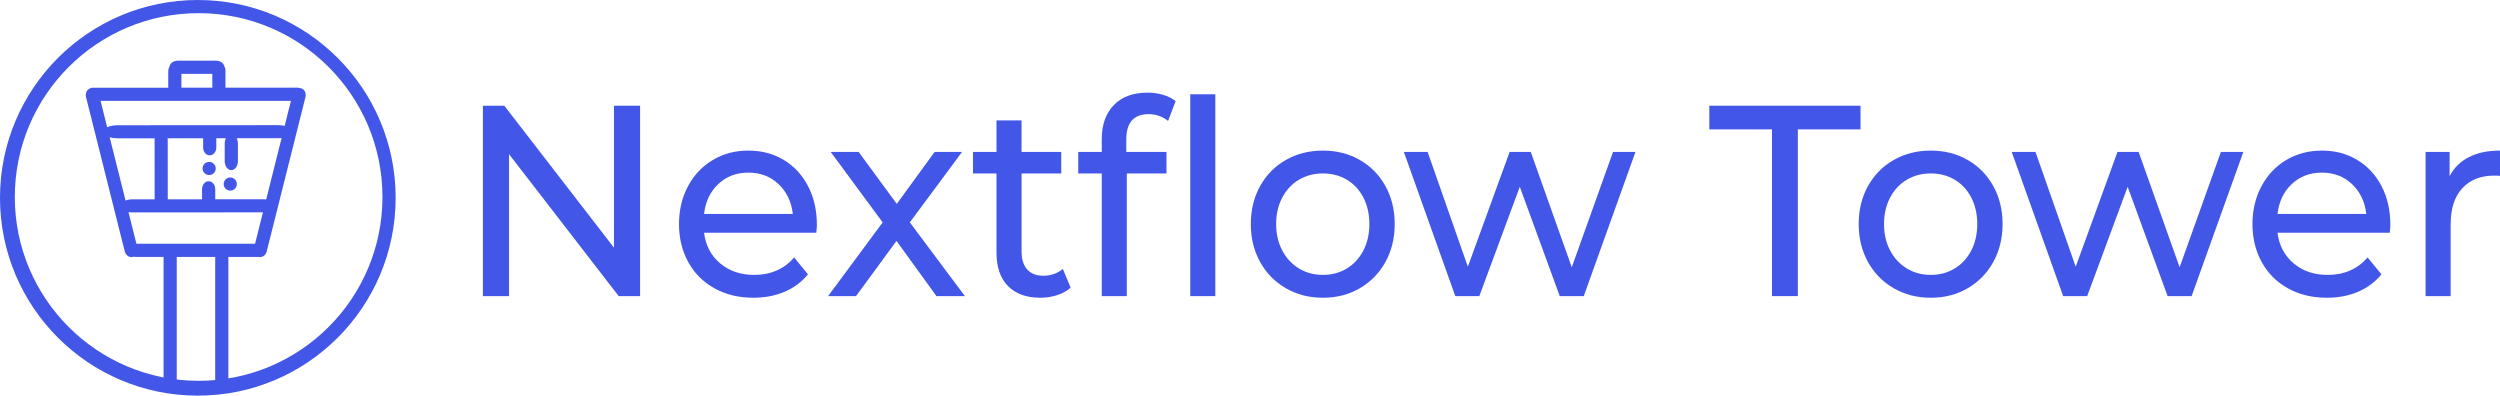
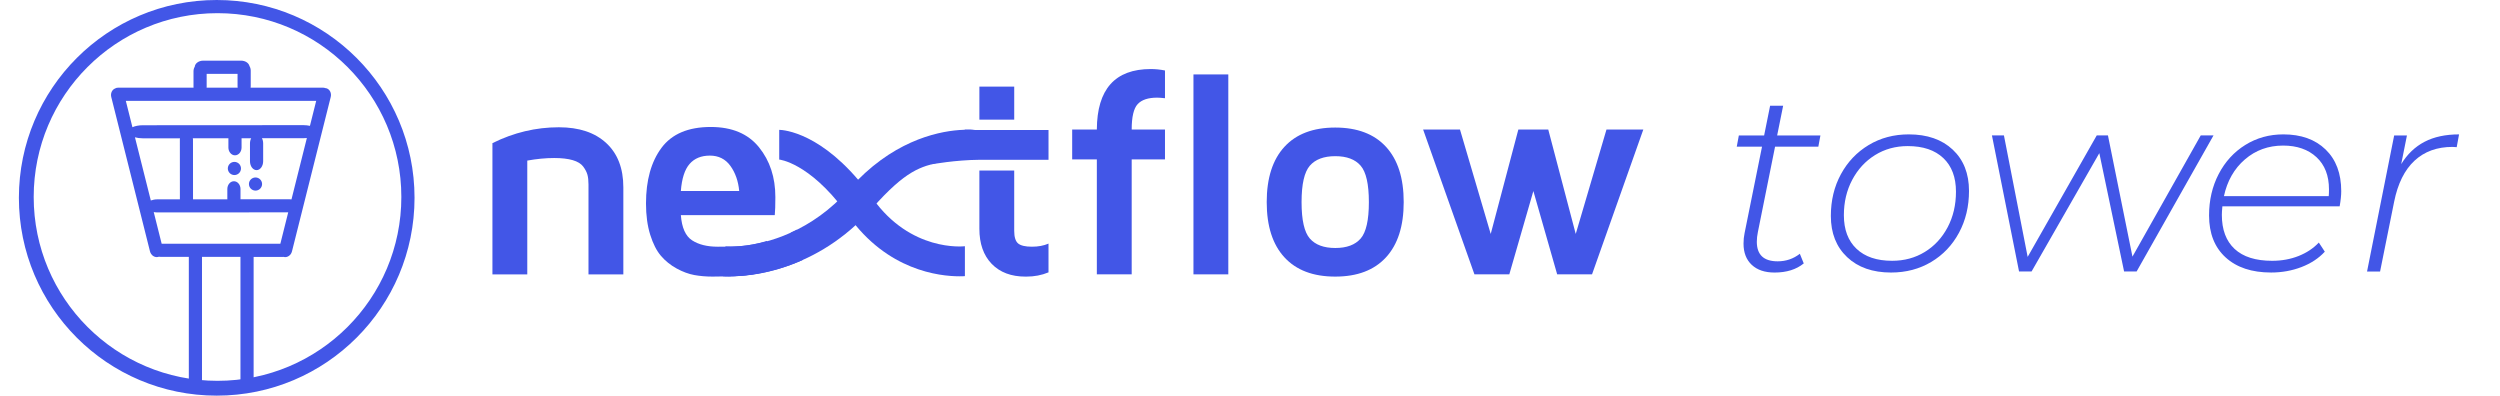
- <svg xmlns="http://www.w3.org/2000/svg" version="1.1" id="Layer_1" x="0px" y="0px" width="220.591" height="34.91" viewBox="0 0 220.591 34.91" enable-background="new 0 0 300 36" xml:space="preserve">
-   <defs id="defs3891" />
-   <g id="g3842" transform="translate(-1)">
-     <path d="M 57.479,9.328 V 26.127 H 55.59 L 45.913,13.6 V 26.127 H 43.609 V 9.328 h 1.889 l 9.677,12.528 V 9.328 Z" id="path3816" style="fill:#4256e7" />
-     <path d="m 73.031,20.535 h -9.907 c 0.138,1.121 0.61,2.02 1.417,2.701 0.806,0.68 1.809,1.02 3.006,1.02 1.459,0 2.634,-0.512 3.525,-1.537 l 1.221,1.488 c -0.553,0.672 -1.241,1.186 -2.062,1.537 -0.822,0.352 -1.74,0.527 -2.753,0.527 -1.291,0 -2.435,-0.275 -3.433,-0.828 -0.998,-0.553 -1.771,-1.324 -2.315,-2.316 -0.545,-0.992 -0.818,-2.111 -0.818,-3.359 0,-1.232 0.265,-2.344 0.795,-3.336 0.53,-0.992 1.259,-1.764 2.188,-2.316 0.929,-0.552 1.978,-0.828 3.145,-0.828 1.167,0 2.208,0.276 3.122,0.828 0.914,0.552 1.628,1.324 2.143,2.316 0.515,0.992 0.772,2.127 0.772,3.408 0,0.176 -0.016,0.408 -0.046,0.695 z m -8.652,-4.296 c -0.714,0.672 -1.133,1.552 -1.255,2.64 h 7.833 c -0.123,-1.071 -0.542,-1.947 -1.256,-2.628 -0.714,-0.68 -1.601,-1.02 -2.661,-1.02 -1.06,0 -1.947,0.336 -2.661,1.008 z" id="path3818" style="fill:#4256e7" />
-     <path d="m 83.629,26.127 -3.525,-4.871 -3.571,4.871 h -2.465 l 4.815,-6.504 -4.585,-6.216 h 2.465 l 3.364,4.584 3.341,-4.584 h 2.419 l -4.608,6.216 4.861,6.504 z" id="path3820" style="fill:#4256e7" />
-     <path d="m 95.471,25.383 c -0.322,0.289 -0.722,0.508 -1.198,0.66 -0.477,0.152 -0.968,0.229 -1.475,0.229 -1.229,0 -2.181,-0.344 -2.857,-1.031 -0.676,-0.689 -1.014,-1.672 -1.014,-2.953 v -6.984 h -2.074 v -1.896 h 2.074 v -2.784 h 2.211 v 2.784 h 3.502 v 1.896 h -3.5 v 6.888 c 0,0.688 0.165,1.217 0.496,1.584 0.33,0.369 0.802,0.553 1.417,0.553 0.676,0 1.251,-0.201 1.728,-0.602 z" id="path3822" style="fill:#4256e7" />
-     <path d="m 100.379,12.303 v 1.104 h 3.548 v 1.896 h -3.502 V 26.127 H 98.214 V 15.303 H 96.14 v -1.896 h 2.074 v -1.128 c 0,-1.264 0.353,-2.264 1.06,-3 0.707,-0.736 1.697,-1.104 2.972,-1.104 0.491,0 0.952,0.064 1.382,0.192 0.43,0.128 0.798,0.312 1.106,0.552 l -0.668,1.752 c -0.507,-0.4 -1.076,-0.6 -1.705,-0.6 -1.322,0 -1.982,0.744 -1.982,2.232 z m 5.645,-3.984 h 2.211 v 17.808 h -2.211 z" id="path3824" style="fill:#4256e7" />
-     <path d="m 114.456,25.432 c -0.968,-0.561 -1.724,-1.332 -2.269,-2.316 -0.545,-0.984 -0.818,-2.1 -0.818,-3.348 0,-1.249 0.272,-2.364 0.818,-3.348 0.545,-0.984 1.301,-1.752 2.269,-2.304 0.968,-0.552 2.059,-0.828 3.272,-0.828 1.213,0 2.3,0.276 3.26,0.828 0.96,0.552 1.713,1.32 2.258,2.304 0.545,0.984 0.818,2.1 0.818,3.348 0,1.248 -0.273,2.363 -0.818,3.348 -0.545,0.985 -1.298,1.756 -2.258,2.316 -0.96,0.56 -2.047,0.84 -3.26,0.84 -1.214,-10e-4 -2.305,-0.28 -3.272,-0.84 z m 5.379,-1.741 c 0.622,-0.375 1.109,-0.904 1.463,-1.584 0.354,-0.68 0.53,-1.459 0.53,-2.34 0,-0.88 -0.177,-1.66 -0.53,-2.34 -0.354,-0.68 -0.841,-1.204 -1.463,-1.572 -0.622,-0.368 -1.324,-0.552 -2.107,-0.552 -0.784,0 -1.486,0.185 -2.108,0.552 -0.622,0.368 -1.114,0.892 -1.475,1.572 -0.361,0.681 -0.542,1.46 -0.542,2.34 0,0.881 0.181,1.66 0.542,2.34 0.36,0.68 0.853,1.209 1.475,1.584 0.622,0.377 1.324,0.564 2.108,0.564 0.783,0.001 1.485,-0.187 2.107,-0.564 z" id="path3826" style="fill:#4256e7" />
-     <path d="m 145.307,13.407 -4.562,12.72 h -2.119 l -3.525,-9.647 -3.571,9.647 h -2.12 l -4.538,-12.72 h 2.097 l 3.548,10.128 3.687,-10.128 h 1.866 l 3.617,10.177 3.641,-10.177 z" id="path3828" style="fill:#4256e7" />
-     <path d="m 157.355,11.416 h -5.53 V 9.328 h 13.341 v 2.088 h -5.53 v 14.711 h -2.28 V 11.416 Z" id="path3830" style="fill:#4256e7" />
-     <path d="m 168.092,25.432 c -0.968,-0.561 -1.724,-1.332 -2.27,-2.316 -0.545,-0.984 -0.817,-2.1 -0.817,-3.348 0,-1.249 0.272,-2.364 0.817,-3.348 0.546,-0.984 1.302,-1.752 2.27,-2.304 0.968,-0.552 2.059,-0.828 3.272,-0.828 1.213,0 2.3,0.276 3.26,0.828 0.96,0.552 1.713,1.32 2.258,2.304 0.545,0.984 0.818,2.1 0.818,3.348 0,1.248 -0.273,2.363 -0.818,3.348 -0.545,0.985 -1.298,1.756 -2.258,2.316 -0.96,0.56 -2.047,0.84 -3.26,0.84 -1.214,-10e-4 -2.304,-0.28 -3.272,-0.84 z m 5.38,-1.741 c 0.622,-0.375 1.109,-0.904 1.463,-1.584 0.354,-0.68 0.53,-1.459 0.53,-2.34 0,-0.88 -0.177,-1.66 -0.53,-2.34 -0.354,-0.68 -0.841,-1.204 -1.463,-1.572 -0.622,-0.368 -1.324,-0.552 -2.107,-0.552 -0.784,0 -1.486,0.185 -2.108,0.552 -0.622,0.368 -1.114,0.892 -1.475,1.572 -0.361,0.681 -0.542,1.46 -0.542,2.34 0,0.881 0.181,1.66 0.542,2.34 0.36,0.68 0.853,1.209 1.475,1.584 0.622,0.377 1.324,0.564 2.108,0.564 0.782,0.001 1.485,-0.187 2.107,-0.564 z" id="path3832" style="fill:#4256e7" />
-     <path d="m 198.943,13.407 -4.562,12.72 h -2.119 l -3.525,-9.647 -3.571,9.647 h -2.12 l -4.538,-12.72 h 2.097 l 3.548,10.128 3.687,-10.128 h 1.866 l 3.617,10.177 3.641,-10.177 z" id="path3834" style="fill:#4256e7" />
-     <path d="m 211.868,20.535 h -9.907 c 0.138,1.121 0.61,2.02 1.417,2.701 0.807,0.68 1.809,1.02 3.007,1.02 1.459,0 2.634,-0.512 3.524,-1.537 l 1.222,1.488 c -0.553,0.672 -1.241,1.186 -2.062,1.537 -0.821,0.351 -1.739,0.527 -2.753,0.527 -1.29,0 -2.435,-0.275 -3.433,-0.828 -0.999,-0.553 -1.771,-1.324 -2.316,-2.316 -0.545,-0.992 -0.817,-2.111 -0.817,-3.359 0,-1.232 0.265,-2.344 0.795,-3.336 0.529,-0.992 1.259,-1.764 2.188,-2.316 0.93,-0.552 1.978,-0.828 3.146,-0.828 1.167,0 2.208,0.276 3.121,0.828 0.914,0.552 1.628,1.324 2.144,2.316 0.514,0.992 0.771,2.127 0.771,3.408 -0.001,0.176 -0.017,0.408 -0.047,0.695 z m -8.651,-4.296 c -0.715,0.672 -1.133,1.552 -1.256,2.64 h 7.833 c -0.123,-1.071 -0.541,-1.947 -1.255,-2.628 -0.715,-0.68 -1.602,-1.02 -2.661,-1.02 -1.061,0 -1.947,0.336 -2.661,1.008 z" id="path3836" style="fill:#4256e7" />
-     <path d="m 218.849,13.863 c 0.753,-0.384 1.667,-0.576 2.742,-0.576 v 2.232 c -0.123,-0.016 -0.292,-0.024 -0.507,-0.024 -1.198,0 -2.14,0.372 -2.822,1.116 -0.684,0.744 -1.025,1.804 -1.025,3.18 v 6.336 h -2.212 v -12.72 h 2.12 v 2.136 c 0.382,-0.735 0.952,-1.295 1.704,-1.68 z" id="path3838" style="fill:#4256e7" />
-   </g>
+ <svg xmlns="http://www.w3.org/2000/svg" version="1.1" id="Layer_1" x="0px" y="0px" width="220.59px" height="34.91px" viewBox="0 0 220.59 34.91" enable-background="new 0 0 220.59 34.91" xml:space="preserve">
  <g id="g3856" transform="translate(-1)">
    <g id="g3854">
-       <path d="M 18.456,0 C 8.816,0 1,7.814 1,17.454 1,27.094 8.816,34.91 18.456,34.91 28.094,34.91 35.91,27.095 35.91,17.454 35.909,7.814 28.093,0 18.456,0 Z m 0.071,33.601 c -8.958,0 -16.22,-7.261 -16.22,-16.22 0,-8.957 7.262,-16.219 16.22,-16.219 8.958,0 16.22,7.262 16.22,16.219 0,8.959 -7.262,16.22 -16.22,16.22 z" id="path3844" style="fill:#4256e7" />
+       <path id="path3844" fill="#4256E7" d="M20.123,0C10.482,0,2.667,7.813,2.667,17.454    S10.482,34.91,20.123,34.91c9.638,0,17.454-7.816,17.454-17.457C37.576,7.813,29.759,0,20.123,0z M20.193,33.602    c-8.958,0-16.22-7.262-16.22-16.221c0-8.957,7.262-16.219,16.22-16.219s16.22,7.262,16.22,16.219    C36.414,26.34,29.151,33.602,20.193,33.602z" />
      <g id="g3852">
-         <circle cx="19.454" cy="14.865" r="0.581" id="circle3846" style="fill:#4256e7" />
-         <circle cx="21.317" cy="16.239" r="0.58" id="circle3848" style="fill:#4256e7" />
-         <path d="M 27.552,7.783 C 27.527,7.777 27.502,7.777 27.476,7.774 27.421,7.752 27.362,7.738 27.3,7.738 H 20.884 C 20.89,7.696 20.895,7.654 20.895,7.609 V 6.233 c 0,-0.151 -0.042,-0.288 -0.11,-0.401 C 20.721,5.56 20.415,5.353 20.044,5.353 h -3.341 c -0.396,0 -0.719,0.238 -0.748,0.539 -0.07,0.112 -0.109,0.25 -0.109,0.4 v 1.375 c 0,0.025 0.002,0.047 0.005,0.072 H 9.172 C 9.08,7.739 8.998,7.765 8.922,7.81 8.656,7.92 8.508,8.237 8.589,8.561 l 3.417,13.619 c 0.088,0.35 0.414,0.57 0.723,0.493 0.021,-0.007 0.038,-0.015 0.056,-0.021 0.059,0.01 0.122,0.016 0.185,0.016 h 2.463 v 11.41 h 1.162 v -11.41 h 3.394 V 34.13 h 1.162 V 22.668 h 2.586 c 0.02,0 0.039,-0.002 0.057,-0.002 0.006,0 0.011,0.005 0.017,0.007 0.313,0.077 0.635,-0.144 0.724,-0.493 L 27.954,8.561 c 0.089,-0.35 -0.091,-0.7 -0.402,-0.778 z m -14.516,13.723 -0.7,-2.792 c 0.104,0.019 0.218,0.03 0.334,0.03 l 11.532,-0.008 -0.694,2.77 z m -2.358,-9.391 c 0.201,0.056 0.439,0.09 0.694,0.09 l 3.281,-0.002 c -0.009,0.033 -0.012,0.065 -0.012,0.102 l 0.003,5.282 -1.976,0.002 c -0.218,0 -0.421,0.039 -0.59,0.101 z m 13.812,5.479 c -0.072,-0.008 -0.146,-0.012 -0.223,-0.012 l -4.279,0.003 c 0,-0.019 0.004,-0.034 0.004,-0.051 v -0.853 c 0,-0.38 -0.26,-0.688 -0.582,-0.688 -0.32,0 -0.58,0.308 -0.58,0.688 v 0.853 c 0,0.017 0.003,0.033 0.003,0.053 l -3.03,0.001 -0.004,-5.284 c 0,-0.034 -0.005,-0.068 -0.014,-0.101 l 3.139,-10e-4 v 0.815 c 0,0.379 0.26,0.689 0.58,0.689 0.322,0 0.582,-0.31 0.582,-0.689 V 12.2 l 0.848,-10e-4 c -0.067,0.129 -0.106,0.285 -0.106,0.453 v 1.573 c 0,0.434 0.26,0.787 0.582,0.787 0.321,0 0.581,-0.353 0.581,-0.787 V 12.65 c 0,-0.168 -0.039,-0.325 -0.106,-0.453 l 3.658,-0.002 c 0.106,0 0.207,-0.007 0.305,-0.017 z m 1.629,-6.489 C 25.945,11.066 25.75,11.043 25.542,11.043 l -14.169,0.009 c -0.359,0.001 -0.685,0.067 -0.917,0.174 L 9.873,8.9 H 26.671 Z M 17.007,7.667 V 6.515 h 2.726 v 1.094 c 0,0.045 0.004,0.087 0.011,0.129 h -2.742 c 0.001,-0.025 0.005,-0.047 0.005,-0.071 z" id="path3850" style="fill:#4256e7" />
+         <circle id="circle3846" fill="#4256E7" cx="21.683" cy="14.865" r="0.581" />
+         <circle id="circle3848" fill="#4256E7" cx="23.545" cy="16.239" r="0.58" />
+         <path id="path3850" fill="#4256E7" d="M29.78,7.783c-0.025-0.006-0.05-0.006-0.076-0.009     c-0.055-0.022-0.114-0.036-0.176-0.036h-6.416c0.006-0.042,0.011-0.084,0.011-0.129V6.232c0-0.151-0.042-0.288-0.11-0.401     c-0.064-0.272-0.37-0.479-0.741-0.479h-3.341c-0.396,0-0.719,0.238-0.748,0.539c-0.07,0.112-0.109,0.25-0.109,0.4v1.375     c0,0.025,0.002,0.047,0.005,0.072H11.4c-0.092,0-0.174,0.026-0.25,0.071c-0.266,0.11-0.414,0.427-0.333,0.751l3.417,13.619     c0.088,0.35,0.414,0.57,0.723,0.492c0.021-0.006,0.038-0.014,0.056-0.02c0.059,0.01,0.122,0.016,0.185,0.016h2.463v11.41h1.162     v-11.41h3.394v11.461h1.162V22.668h2.586c0.02,0,0.039-0.002,0.057-0.002c0.006,0,0.011,0.004,0.017,0.006     c0.313,0.078,0.635-0.143,0.724-0.492l3.419-13.619C30.271,8.21,30.091,7.86,29.78,7.783z M15.265,21.506l-0.7-2.793     c0.104,0.02,0.218,0.031,0.334,0.031l11.532-0.008l-0.694,2.77H15.265z M12.907,12.115c0.201,0.056,0.439,0.09,0.694,0.09     l3.281-0.002c-0.009,0.033-0.012,0.065-0.012,0.102l0.003,5.282l-1.976,0.002c-0.218,0-0.421,0.039-0.59,0.101L12.907,12.115z      M26.719,17.593c-0.072-0.008-0.146-0.012-0.223-0.012l-4.279,0.003c0-0.019,0.004-0.034,0.004-0.051v-0.853     c0-0.38-0.26-0.688-0.582-0.688c-0.32,0-0.58,0.308-0.58,0.688v0.853c0,0.017,0.003,0.033,0.003,0.053l-3.03,0.001l-0.004-5.284     c0-0.034-0.005-0.068-0.014-0.101l3.139-0.001v0.815c0,0.379,0.26,0.689,0.58,0.689c0.322,0,0.582-0.31,0.582-0.689V12.2     l0.848-0.001c-0.067,0.129-0.106,0.285-0.106,0.453v1.573c0,0.434,0.26,0.787,0.582,0.787c0.321,0,0.581-0.353,0.581-0.787     v-1.575c0-0.168-0.039-0.325-0.106-0.453l3.658-0.002c0.106,0,0.207-0.007,0.305-0.017L26.719,17.593z M28.348,11.104     c-0.174-0.039-0.369-0.062-0.577-0.062l-14.169,0.009c-0.359,0.001-0.685,0.067-0.917,0.174l-0.583-2.326h16.798L28.348,11.104z      M19.235,7.667V6.515h2.726v1.094c0,0.045,0.004,0.087,0.011,0.129H19.23C19.231,7.712,19.235,7.69,19.235,7.667z" />
      </g>
    </g>
  </g>
-   <g id="g3858" transform="translate(-1)" />
-   <g id="g3860" transform="translate(-1)" />
-   <g id="g3862" transform="translate(-1)" />
-   <g id="g3864" transform="translate(-1)" />
-   <g id="g3866" transform="translate(-1)" />
-   <g id="g3868" transform="translate(-1)" />
-   <g id="g3870" transform="translate(-1)" />
-   <g id="g3872" transform="translate(-1)" />
-   <g id="g3874" transform="translate(-1)" />
-   <g id="g3876" transform="translate(-1)" />
-   <g id="g3878" transform="translate(-1)" />
-   <g id="g3880" transform="translate(-1)" />
-   <g id="g3882" transform="translate(-1)" />
-   <g id="g3884" transform="translate(-1)" />
-   <g id="g3886" transform="translate(-1)" />
+   <g id="g3858" transform="translate(-1)">
+ </g>
+   <g id="g3860" transform="translate(-1)">
+ </g>
+   <g id="g3862" transform="translate(-1)">
+ </g>
+   <g id="g3864" transform="translate(-1)">
+ </g>
+   <g id="g3866" transform="translate(-1)">
+ </g>
+   <g id="g3868" transform="translate(-1)">
+ </g>
+   <g id="g3870" transform="translate(-1)">
+ </g>
+   <g id="g3872" transform="translate(-1)">
+ </g>
+   <g id="g3874" transform="translate(-1)">
+ </g>
+   <g id="g3876" transform="translate(-1)">
+ </g>
+   <g id="g3878" transform="translate(-1)">
+ </g>
+   <g id="g3880" transform="translate(-1)">
+ </g>
+   <g id="g3882" transform="translate(-1)">
+ </g>
+   <g id="g3884" transform="translate(-1)">
+ </g>
+   <g id="g3886" transform="translate(-1)">
+ </g>
+   <g>
+     <path fill="#4256E7" d="M85.139,11.443c0.491-0.016,0.768,0.014,0.933,0.03h6.445V14.1h-3.026c0,0-2.027,0.006-3.074,0   c-2.141,0.017-4.146,0.39-4.246,0.401L85.139,11.443z" />
+     <path fill="#4256E7" d="M76.641,17.011c0.184,0.238,0.184,0.248,0.369,0.508c3.334,4.688,7.934,4.23,8.129,4.207v2.634   c-0.051,0.007-0.014,0.02-0.463,0.02c-1.812,0-6.387-0.519-9.813-5.333c-0.095-0.134-0.095-0.138-0.188-0.262L76.641,17.011z" />
+     <path fill="#4256E7" d="M74.582,18.657c-3.223-4.336-5.827-4.578-5.827-4.578v-2.623c0.392,0.009,3.801,0.237,7.703,5.316   L74.582,18.657z" />
+     <path fill="#4256E7" d="M43.45,24.208V12.63c1.875-0.933,3.83-1.4,5.863-1.4c1.784,0,3.177,0.465,4.181,1.394   c1.005,0.93,1.507,2.233,1.507,3.907v7.678h-3.075v-7.94c0-0.341-0.031-0.626-0.094-0.855s-0.187-0.469-0.375-0.72   c-0.187-0.248-0.494-0.438-0.919-0.562c-0.425-0.125-0.971-0.189-1.638-0.189c-0.749,0-1.542,0.076-2.375,0.226v10.041H43.45z" />
+     <path fill="#4256E7" d="M57,17.955c0-2.05,0.457-3.688,1.37-4.913c0.912-1.224,2.36-1.838,4.344-1.838   c1.875,0,3.293,0.596,4.256,1.789c0.964,1.191,1.445,2.659,1.445,4.4c0,0.717-0.018,1.247-0.052,1.589h-8.287   c0.083,1.107,0.413,1.85,0.993,2.225s1.332,0.561,2.256,0.561c1.502,0,2.472,0.034,4.354-0.504l0.014,2.606   c-0.98,0.46-3.037,0.536-4.829,0.536c-0.567,0-1.099-0.047-1.6-0.137c-0.501-0.093-1.019-0.283-1.556-0.576   c-0.535-0.291-0.997-0.662-1.383-1.111c-0.387-0.451-0.704-1.073-0.953-1.868C57.124,19.916,57,18.997,57,17.955z M60.076,16.856   h5.149c-0.082-0.877-0.342-1.617-0.779-2.221c-0.438-0.603-1.041-0.905-1.808-0.905s-1.364,0.245-1.794,0.738   C60.415,14.961,60.159,15.756,60.076,16.856z" />
+     <rect x="86.417" y="7.642" fill="#4256E7" width="3.074" height="2.915" />
+     <path fill="#4256E7" d="M89.835,21.481c-0.229-0.192-0.345-0.563-0.345-1.111v-5.323h-3.074v5.135c0,1.316,0.362,2.35,1.088,3.101   c0.725,0.749,1.721,1.124,2.988,1.124c0.016,0,0.037,0,0.062,0c0.707,0,1.361-0.124,1.962-0.375v-2.537   c-0.426,0.184-0.913,0.273-1.462,0.273C90.471,21.768,90.065,21.673,89.835,21.481z" />
+     <path fill="#4256E7" d="M94.605,14.068V11.43h2.176c0.016-3.559,1.604-5.338,4.763-5.338c0.408,0,0.824,0.042,1.25,0.127v2.447   c-0.309-0.032-0.537-0.05-0.688-0.05c-0.801,0-1.377,0.192-1.726,0.576c-0.351,0.383-0.524,1.129-0.524,2.237h2.938v2.638h-2.938   v10.14h-3.075v-10.14H94.605z" />
+     <path fill="#4256E7" d="M105.306,24.208V6.567h3.075v17.641H105.306z" />
+     <path fill="#4256E7" d="M113.333,22.706c-1.043-1.132-1.563-2.758-1.563-4.875s0.521-3.742,1.563-4.876   c1.042-1.133,2.535-1.7,4.481-1.7s3.439,0.567,4.481,1.7c1.042,1.134,1.562,2.759,1.562,4.876s-0.521,3.743-1.562,4.875   c-1.042,1.135-2.535,1.7-4.481,1.7S114.375,23.841,113.333,22.706z M115.576,14.619c-0.486,0.558-0.731,1.631-0.731,3.218   c0,1.588,0.245,2.659,0.731,3.212c0.488,0.555,1.234,0.833,2.244,0.833c1.009,0,1.753-0.278,2.238-0.833   c0.482-0.553,0.726-1.624,0.726-3.212c0-1.587-0.243-2.66-0.726-3.218c-0.485-0.559-1.229-0.839-2.238-0.839   C116.81,13.78,116.064,14.06,115.576,14.619z" />
+     <path fill="#4256E7" d="M125.571,11.43h3.252l2.712,9.213l2.438-9.213h2.639l2.425,9.213l2.712-9.213h3.25l-4.525,12.778h-3.075   l-2.101-7.352l-2.123,7.352h-3.077L125.571,11.43z" />
+     <path fill="#4256E7" d="M70.322,20.267c-3.343,1.693-6.14,1.484-6.312,1.472l-0.206,2.626c0.044,0.002,0.238,0.017,0.555,0.017   c1.095,0,3.569-0.127,6.497-1.457L70.322,20.267z" />
+     <path fill="#4256E7" d="M86.072,11.473c-0.21-0.02-0.712-0.053-1.423,0h-0.011l-0.003,0.001c-2.105,0.157-6.029,1.059-9.687,5.197   c-1.681,1.902-3.493,3.098-5.149,3.845c-2.264,2.606-5.995,3.849-5.995,3.849c0.044,0.002,0.238,0.017,0.555,0.017   c1.82,0,7.698-0.458,12.565-5.966c3.037-3.439,4.311-3.696,6.073-4.123c0,0,1.623-0.838,3.72-1.479c2.98-0.948,5.8-1.34,5.8-1.34   H86.072z" />
+   </g>
+   <g>
+     <path fill="#4256E7" d="M155.107,20.482c-0.061,0.291-0.092,0.574-0.092,0.851c0,1.15,0.613,1.725,1.84,1.725   c0.736,0,1.388-0.222,1.955-0.667l0.346,0.852c-0.66,0.537-1.519,0.805-2.576,0.805c-0.859,0-1.529-0.226-2.013-0.679   c-0.483-0.452-0.725-1.076-0.725-1.874c0-0.322,0.03-0.629,0.092-0.92l1.541-7.636h-2.23l0.184-0.989h2.231l0.528-2.622h1.15   l-0.529,2.622h3.818l-0.184,0.989h-3.818L155.107,20.482z" />
+     <path fill="#4256E7" d="M162.985,22.69c-0.959-0.905-1.438-2.116-1.438-3.635c0-1.364,0.295-2.591,0.886-3.68   c0.59-1.089,1.406-1.947,2.449-2.576c1.042-0.628,2.223-0.942,3.542-0.942c1.625,0,2.917,0.448,3.875,1.345   c0.958,0.897,1.438,2.113,1.438,3.646c0,1.365-0.295,2.596-0.885,3.692c-0.591,1.096-1.407,1.954-2.45,2.575   s-2.223,0.932-3.542,0.932C165.235,24.047,163.943,23.595,162.985,22.69z M169.838,22.23c0.852-0.521,1.521-1.246,2.013-2.174   c0.49-0.928,0.736-1.974,0.736-3.14c0-1.272-0.372-2.262-1.115-2.967c-0.744-0.705-1.791-1.059-3.14-1.059   c-1.074,0-2.036,0.265-2.887,0.794c-0.852,0.529-1.522,1.258-2.013,2.185c-0.491,0.929-0.736,1.967-0.736,3.117   c0,1.272,0.372,2.262,1.116,2.967c0.743,0.705,1.79,1.058,3.14,1.058C168.025,23.012,168.988,22.752,169.838,22.23z" />
+     <path fill="#4256E7" d="M195.311,11.949l-6.785,12.006h-1.104l-2.186-10.442l-5.979,10.442h-1.104l-2.392-12.006h1.058   l2.094,10.718l6.095-10.718h0.989l2.162,10.695l6.025-10.695H195.311z" />
+     <path fill="#4256E7" d="M196.093,18.205c-0.031,0.338-0.046,0.591-0.046,0.759c0,1.304,0.375,2.304,1.127,3.002   c0.751,0.697,1.855,1.046,3.312,1.046c0.844,0,1.622-0.142,2.335-0.425c0.713-0.284,1.307-0.679,1.782-1.185l0.529,0.805   c-0.537,0.583-1.223,1.035-2.059,1.357c-0.836,0.321-1.729,0.482-2.68,0.482c-1.702,0-3.04-0.444-4.014-1.334   c-0.974-0.889-1.46-2.123-1.46-3.703c0-1.349,0.283-2.567,0.851-3.656s1.35-1.944,2.347-2.564c0.996-0.621,2.115-0.932,3.357-0.932   c1.564,0,2.807,0.444,3.727,1.334c0.92,0.889,1.38,2.115,1.38,3.68c0,0.368-0.046,0.812-0.139,1.334H196.093z M198.083,14.065   c-0.942,0.812-1.561,1.894-1.852,3.242h9.246c0.016-0.138,0.023-0.337,0.023-0.598c0-1.211-0.368-2.158-1.104-2.841   c-0.735-0.682-1.717-1.023-2.943-1.023C200.149,12.846,199.026,13.253,198.083,14.065z" />
+     <path fill="#4256E7" d="M213.929,12.513c0.836-0.438,1.852-0.655,3.048-0.655l-0.207,1.127l-0.368-0.023   c-1.364,0-2.483,0.406-3.357,1.219c-0.874,0.813-1.473,2.017-1.794,3.611l-1.242,6.164h-1.15l2.393-12.006h1.127l-0.506,2.53   C212.408,13.605,213.094,12.949,213.929,12.513z" />
+   </g>
</svg>
